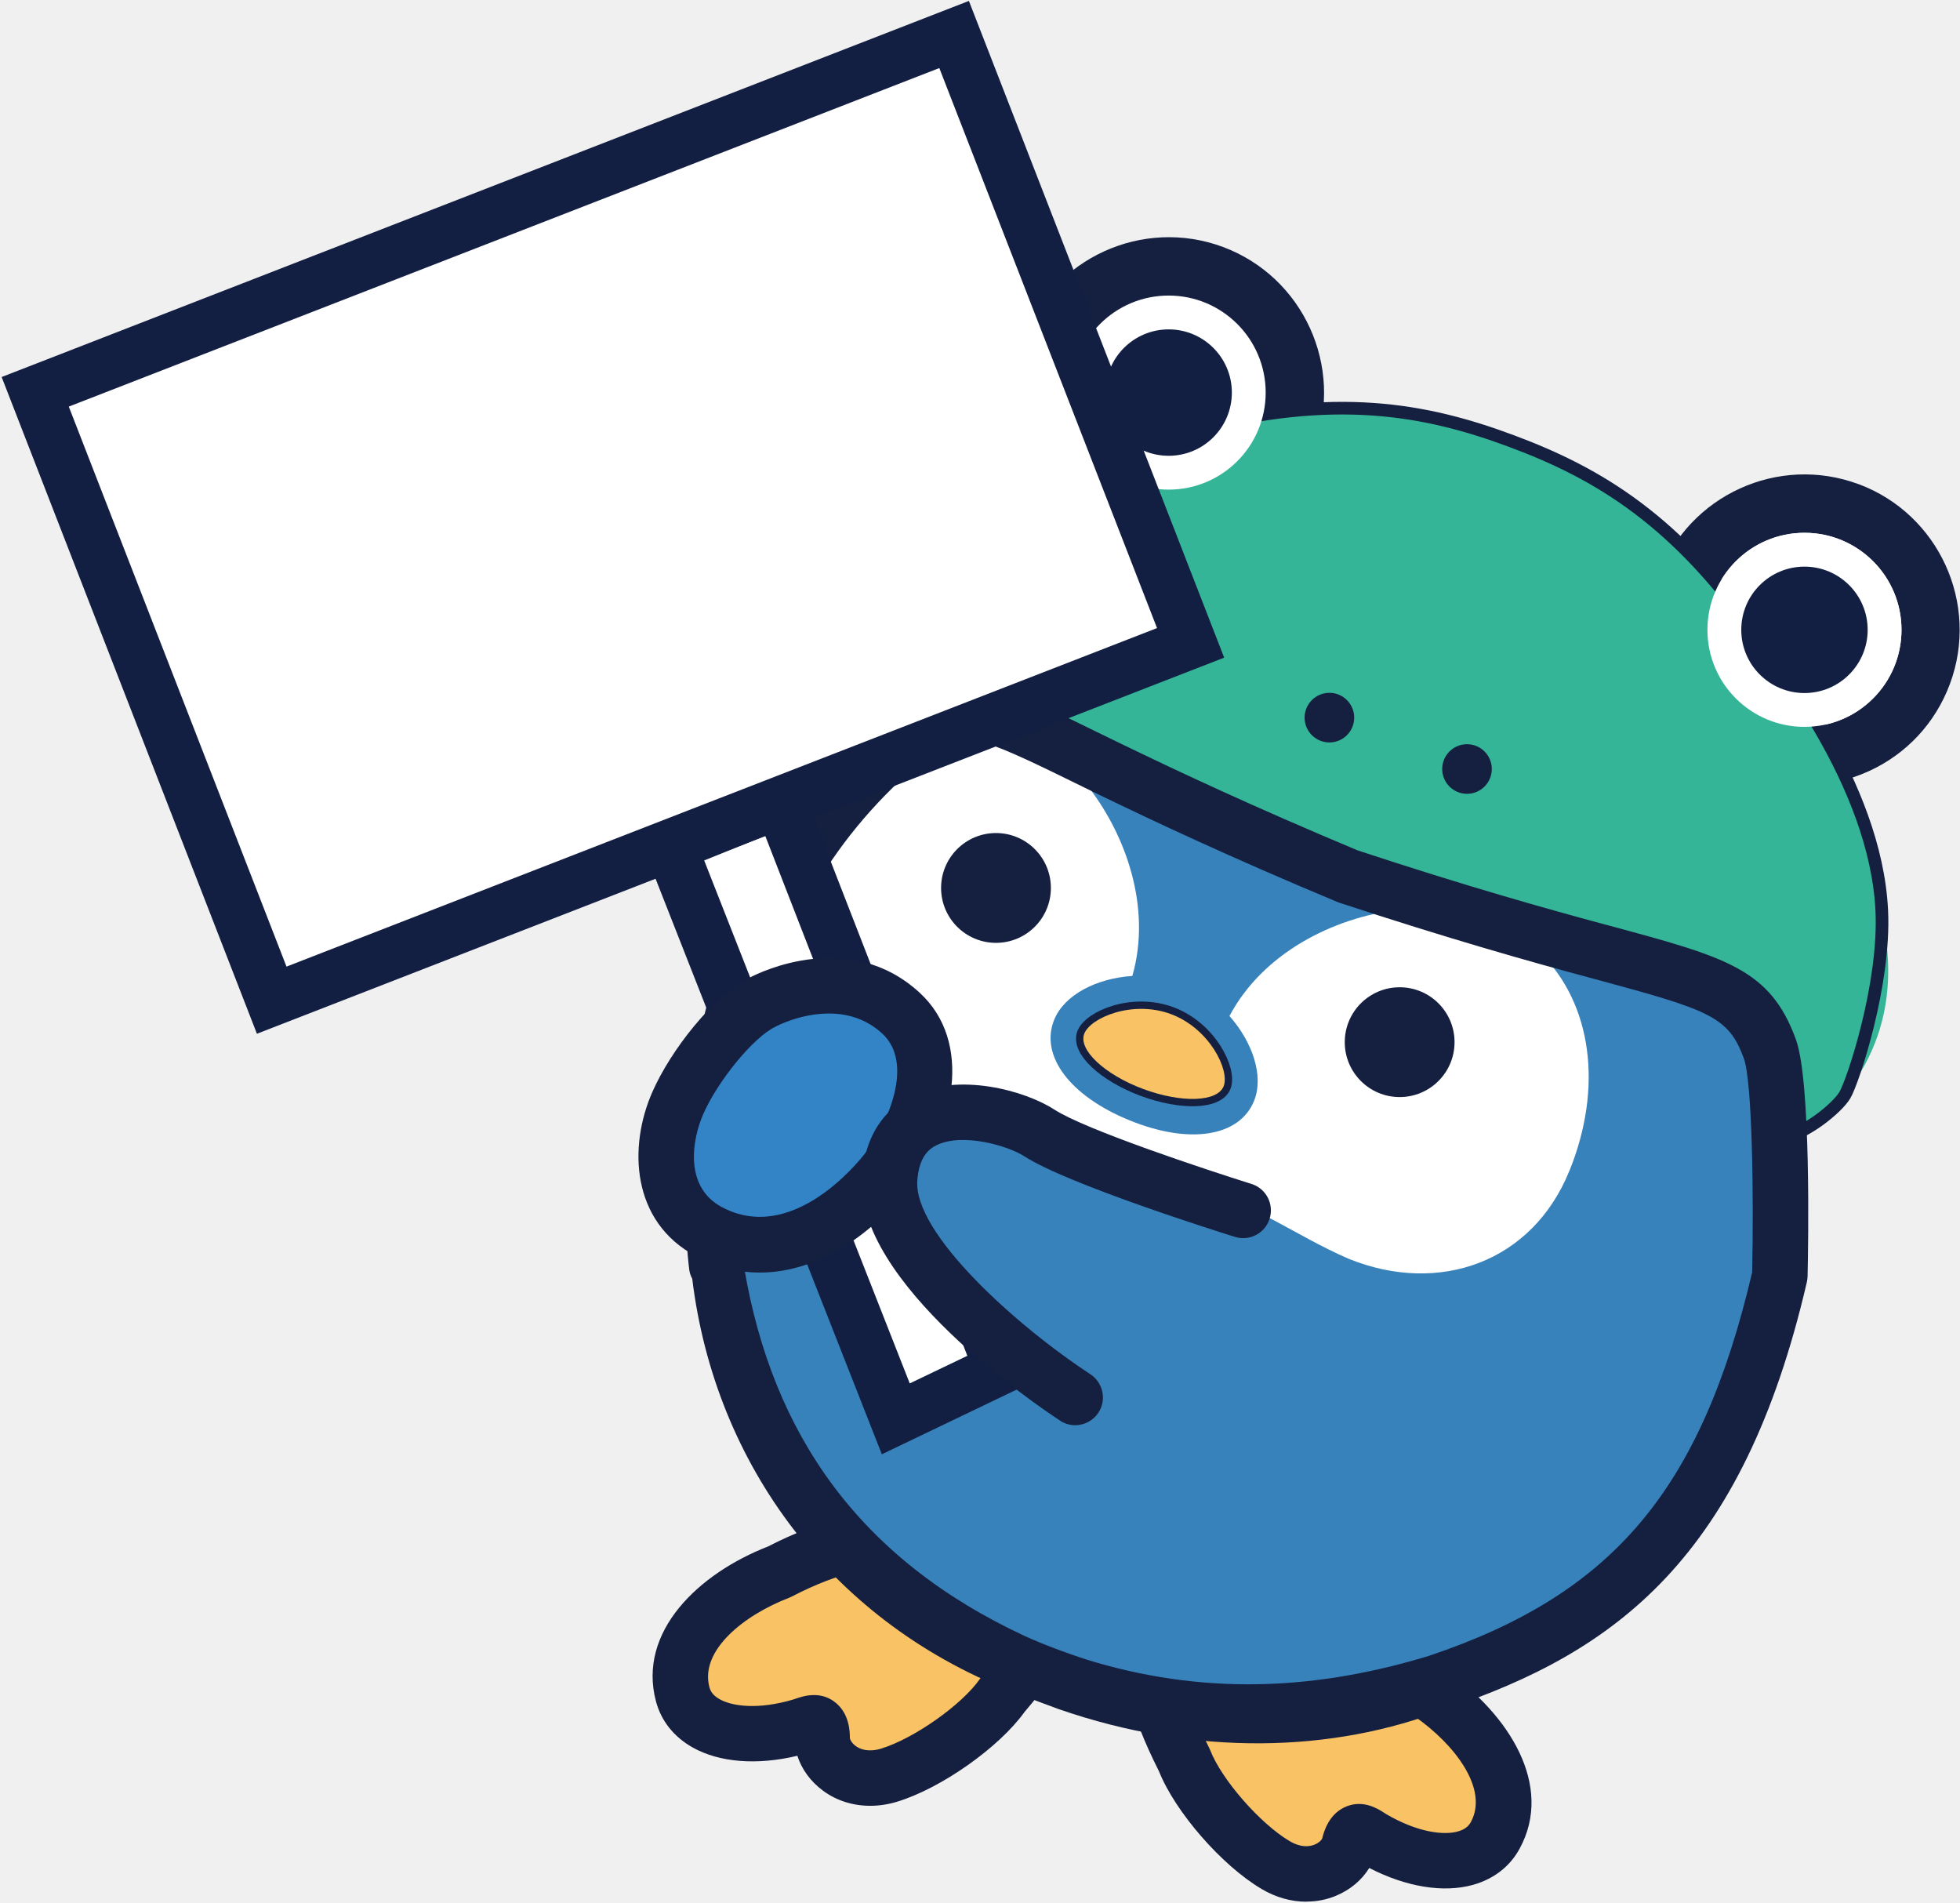
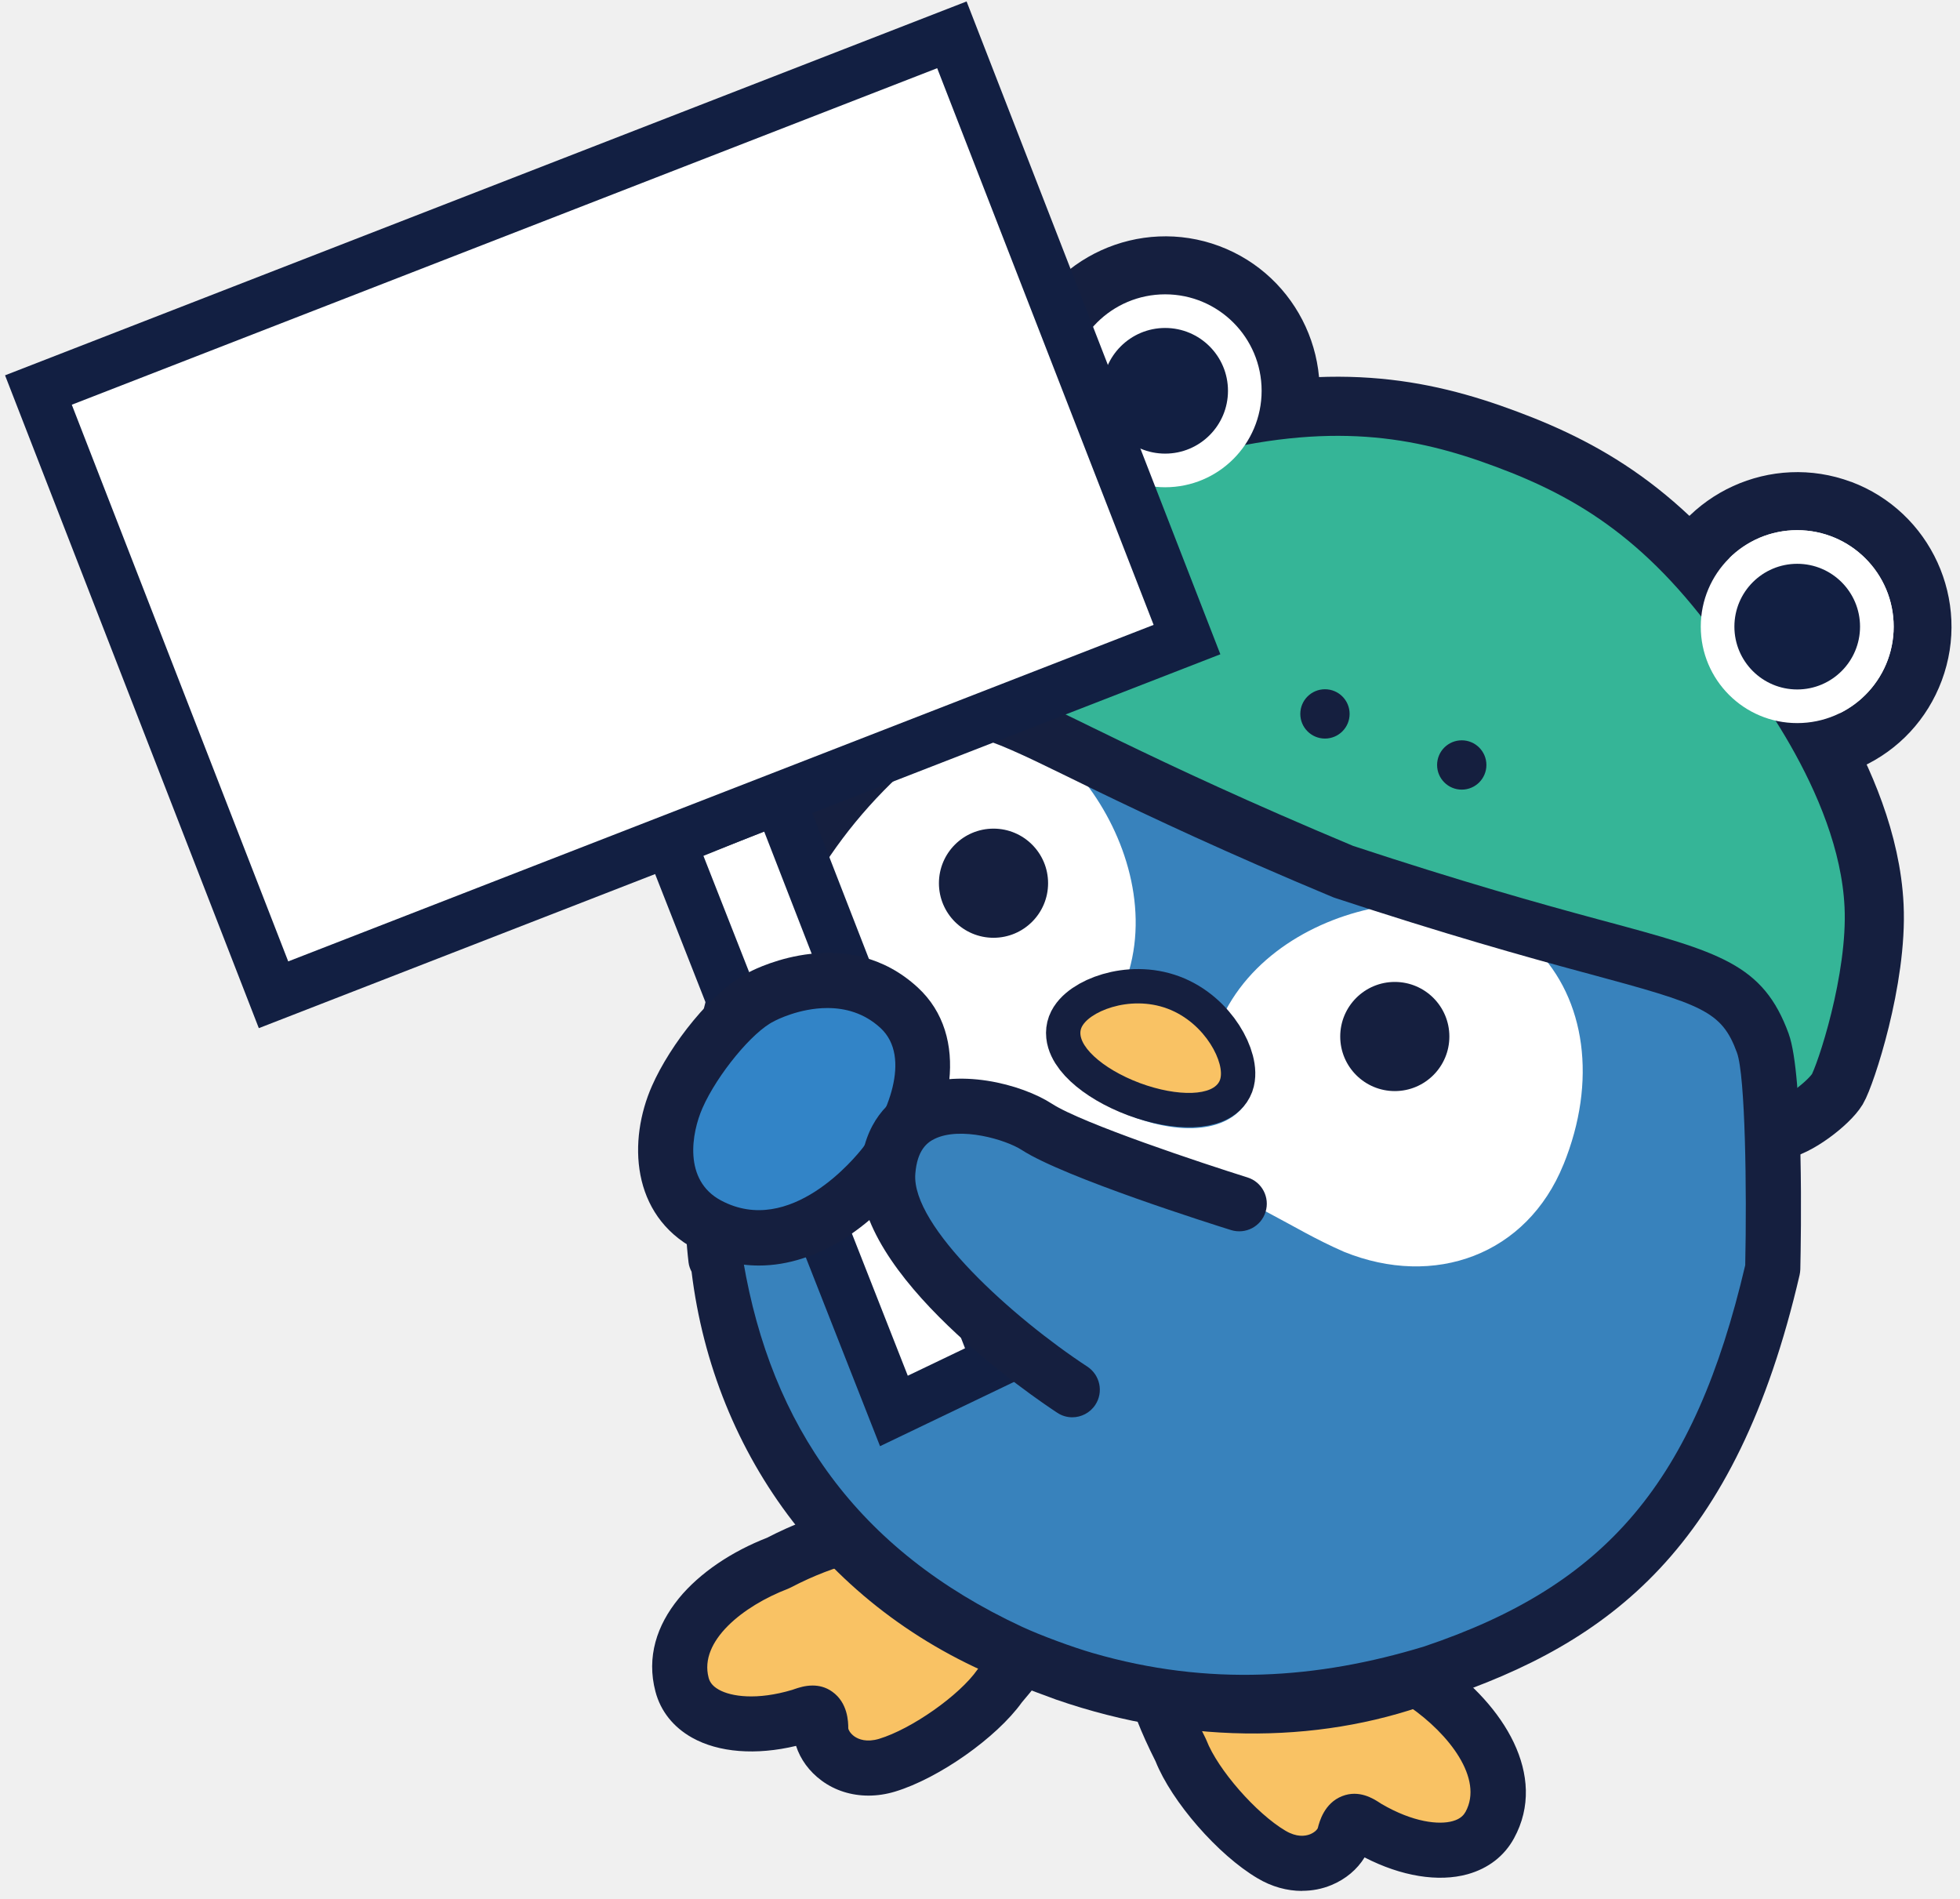
- <svg xmlns="http://www.w3.org/2000/svg" width="890" height="864" viewBox="0 0 890 864" fill="none">
-   <path d="M353.916 713.625C329.178 723.096 303.261 743.688 310 769.18C314.523 786.284 338.225 791.279 363.953 783.598C368.194 782.326 373.236 779.216 373.33 789.3C373.424 799.384 385.958 811.305 403.628 805.98C421.299 800.656 445.048 784.164 455.273 769.509C500.744 716.405 465.074 721.73 442.409 704.719C433.456 697.981 400.094 689.547 353.963 713.625H353.916Z" fill="#F9C264" />
-   <path d="M395.147 819.881C387.325 819.881 379.88 817.572 373.754 813.048C368.099 808.902 364 803.247 362.068 797.169C343.785 801.551 326.68 800.232 314.523 793.399C305.994 788.593 300.199 781.337 297.843 772.384C289.455 740.719 317.303 714.379 348.78 702.128C397.032 677.201 435.718 683.986 449.948 694.683C454.048 697.745 459.184 700.149 464.084 702.458C474.498 707.311 486.325 712.824 489.247 726.159C492.074 739.164 485.1 754.007 465.215 777.284C453.671 793.399 427.33 811.965 407.304 818.043C403.251 819.268 399.152 819.881 395.147 819.881ZM369.607 769.604C372.435 769.604 375.592 770.263 378.607 772.431C385.77 777.52 385.911 786.284 385.911 789.159C385.911 789.63 386.665 791.373 388.691 792.834C390.717 794.248 394.346 795.614 399.953 793.965C414.89 789.441 436.707 774.08 444.906 762.347C445.142 762.018 445.425 761.688 445.66 761.358C465.451 738.222 464.65 731.766 464.603 731.483C463.66 730.023 457.535 727.148 453.435 725.264C447.592 722.531 440.995 719.468 434.775 714.803C431.006 711.976 402.78 702.316 359.712 724.792C359.288 725.028 358.817 725.217 358.393 725.405C337.848 733.274 317.727 749.295 322.11 765.975C322.487 767.436 323.382 769.604 326.775 771.489C332.429 774.693 344.256 776.389 360.325 771.583L361.408 771.206C363.105 770.64 366.12 769.604 369.56 769.604H369.607Z" fill="#151F3F" />
-   <path d="M649.457 768.897C671.227 783.975 691.536 810.174 678.908 833.31C670.473 848.813 646.206 848.059 623.07 834.488C619.253 832.226 615.106 828.032 612.609 837.786C610.111 847.54 595.08 856.163 579.247 846.786C563.98 837.739 544.19 815.734 537.781 799.101C506.257 736.714 539.619 750.331 565.724 739.211C576.043 734.829 610.441 734.546 649.504 768.897H649.457Z" fill="#F9C264" />
-   <path d="M593.195 863.42C586.315 863.42 579.294 861.488 572.839 857.624C554.792 846.975 533.634 822.661 526.284 804.237C512.524 776.86 509.273 760.792 515.116 748.871C521.1 736.572 533.917 734.028 545.179 731.813C550.504 730.777 556.064 729.646 560.776 727.667C577.174 720.693 616.331 723.285 657.279 759.002C684.939 778.368 705.719 810.598 690.028 839.342C685.599 847.493 678.248 853.148 668.824 855.786C655.394 859.509 638.478 856.729 621.75 848.106C618.405 853.572 613.127 858.048 606.624 860.734C602.336 862.525 597.813 863.373 593.195 863.373V863.42ZM578.446 749.86C574.441 749.86 571.708 750.379 570.624 750.85C563.462 753.913 556.347 755.326 550.032 756.551C545.65 757.4 538.959 758.719 537.593 760.085C537.593 760.18 535.237 766.258 548.996 793.447C549.184 793.824 549.373 794.2 549.514 794.577C554.65 807.912 572.226 828.033 585.656 835.949C590.698 838.918 594.514 838.446 596.823 837.551C599.179 836.609 600.31 835.101 600.404 834.63C601.111 831.849 603.326 823.321 611.525 820.116C619.206 817.101 625.708 821.247 628.488 823.038L629.431 823.65C643.944 832.132 655.771 833.31 662.038 831.52C665.761 830.483 667.127 828.598 667.881 827.279C676.127 812.153 660.389 791.797 642.295 779.263C641.918 778.981 641.494 778.698 641.117 778.368C613.834 754.384 590.321 749.813 578.399 749.813L578.446 749.86Z" fill="#151F3F" />
-   <path d="M471.105 763.714C471.105 763.714 436.896 742.51 432.655 740.955C428.414 739.4 365.696 697.934 352.974 673.903C340.251 649.871 337 639.034 327.764 589.887C318.529 540.788 326.445 492.113 326.445 492.113C326.445 492.113 326.351 441.506 361.22 390.616C396.042 339.679 415.833 331.527 415.833 331.527C415.833 331.527 433.692 328.606 472.755 343.213C511.818 357.774 574.017 384.632 574.017 384.632L673.818 417.051C673.818 417.051 765.939 444.239 777.578 448.574C789.217 452.909 809.903 500.642 807.735 551.579C806.557 578.955 798.406 616.463 789.783 642.285C778.709 675.458 749.494 719.044 746.714 716.075C740.777 709.667 712.175 738.834 712.175 738.834L668.023 758.106L606.059 779.263L496.126 770.735L471.058 763.761L471.105 763.714Z" fill="#3882BC" />
-   <path d="M844.018 219.853C807.547 206.235 766.835 224.848 753.217 261.271C739.599 297.742 758.212 338.454 794.636 352.072C802.694 355.088 811.034 356.548 819.327 356.548C829.317 356.548 839.259 354.381 848.589 350.14C865.741 342.318 878.794 328.276 885.39 310.606C899.008 274.135 880.396 233.423 843.971 219.806L844.018 219.853Z" fill="#151F3F" />
-   <path d="M555.357 112.136C518.933 98.565 478.173 117.131 464.555 153.555C450.938 190.026 469.55 230.737 505.974 244.355C514.079 247.371 522.372 248.832 530.571 248.832C559.174 248.832 586.174 231.303 596.776 202.937C610.394 166.466 591.781 125.754 555.357 112.136Z" fill="#151F3F" />
-   <path d="M819.374 330.02C843.707 330.02 863.432 310.294 863.432 285.962C863.432 261.63 843.707 241.905 819.374 241.905C795.042 241.905 775.316 261.63 775.316 285.962C775.316 310.294 795.042 330.02 819.374 330.02Z" fill="white" />
-   <path d="M819.374 314.659C835.223 314.659 848.071 301.811 848.071 285.962C848.071 270.114 835.223 257.266 819.374 257.266C803.526 257.266 790.678 270.114 790.678 285.962C790.678 301.811 803.526 314.659 819.374 314.659Z" fill="#151F3F" />
-   <path d="M810.468 515.956C821.919 516.992 831.673 504.883 837.704 497.249C866.353 460.825 855.657 424.354 854.479 413.469C850.898 380.108 836.95 346.135 799.489 291.24C762.028 236.345 725.698 214.905 686.447 200.298C647.242 185.644 605.729 178.057 541.456 194.973C477.184 211.889 444.435 228.429 419.838 251.282C395.241 274.135 378.843 318.522 377.618 325.543C376.393 332.564 377.241 346.041 385.911 357.538C397.126 355.04 410.037 323.753 431.618 324.601C455.979 325.543 465.781 331.81 474.922 334.638C543.483 355.747 565.723 383.03 627.734 401.878C699.405 423.695 770.463 431.564 794.07 462.946C808.96 482.689 794.259 514.495 810.421 516.003L810.468 515.956Z" fill="#35B597" />
-   <path d="M603.656 337.088C609.875 337.088 614.917 332.046 614.917 325.826C614.917 319.606 609.875 314.564 603.656 314.564C597.436 314.564 592.394 319.606 592.394 325.826C592.394 332.046 597.436 337.088 603.656 337.088Z" fill="#151F3F" />
-   <path d="M666.138 360.412C672.358 360.412 677.4 355.37 677.4 349.151C677.4 342.931 672.358 337.889 666.138 337.889C659.918 337.889 654.876 342.931 654.876 349.151C654.876 355.37 659.918 360.412 666.138 360.412Z" fill="#151F3F" />
-   <path d="M810.468 515.956C819.139 515.108 834.029 503.375 837.704 497.249C841.38 491.124 856.081 447.019 854.479 413.469C851.746 355.135 804.578 298.685 799.489 291.24C762.028 236.345 725.698 214.905 686.447 200.298C647.242 185.644 605.729 178.057 541.456 194.973C477.184 211.889 454.283 220.56 419.838 251.282C394.817 273.664 378.843 318.522 377.618 325.543C376.393 332.564 379.927 351.177 385.911 357.538" stroke="#151F3F" stroke-width="5.73" stroke-linecap="round" stroke-linejoin="round" />
-   <path d="M530.666 222.303C554.998 222.303 574.723 202.578 574.723 178.246C574.723 153.913 554.998 134.188 530.666 134.188C506.333 134.188 486.608 153.913 486.608 178.246C486.608 202.578 506.333 222.303 530.666 222.303Z" fill="white" />
-   <path d="M530.666 206.942C546.514 206.942 559.362 194.094 559.362 178.246C559.362 162.397 546.514 149.549 530.666 149.549C514.817 149.549 501.969 162.397 501.969 178.246C501.969 194.094 514.817 206.942 530.666 206.942Z" fill="#121F42" />
-   <path d="M819.374 330.02C843.707 330.02 863.432 310.294 863.432 285.962C863.432 261.63 843.707 241.905 819.374 241.905C795.042 241.905 775.316 261.63 775.316 285.962C775.316 310.294 795.042 330.02 819.374 330.02Z" fill="white" />
-   <path d="M819.374 314.659C835.223 314.659 848.071 301.811 848.071 285.962C848.071 270.114 835.223 257.266 819.374 257.266C803.526 257.266 790.678 270.114 790.678 285.962C790.678 301.811 803.526 314.659 819.374 314.659Z" fill="#121F42" />
-   <path d="M712.599 531.694C728.101 493.527 722.683 455.972 699.829 433.024C693.232 430.904 685.599 428.595 676.599 425.909L673.865 425.061C662.933 421.763 650.023 417.805 635.227 413.046C605.305 416.58 573.357 432.836 558.278 461.297C568.739 473.124 574.017 488.532 569.446 499.841C562.802 516.144 540.137 519.726 512.996 508.699C485.854 497.673 472.048 479.296 478.692 462.993C483.31 451.543 498.153 444.145 514.174 443.108C523.032 412.244 511.44 378.459 492.545 355.135C478.644 348.255 466.629 342.082 456.498 336.852L453.953 335.533C445.613 331.198 438.498 327.522 432.325 324.459C399.953 324.978 369.89 348.161 354.387 386.328C337.659 427.605 360.843 476.658 402.121 493.385C403.534 493.951 423.231 502.951 444.294 510.537C465.121 518.029 483.734 523.542 507.341 531.081C522.278 535.841 506.776 524.909 528.545 532.542C575.195 548.94 586.221 560.06 612.373 571.511C653.651 588.238 695.871 572.924 712.599 531.647V531.694Z" fill="white" />
-   <path d="M555.687 493.055C552.954 500.359 536.603 500.924 519.074 494.422C501.592 487.872 489.624 476.705 492.309 469.401C495.042 462.097 514.268 453.899 531.749 460.448C549.231 466.998 558.373 485.752 555.687 493.055Z" fill="#151F3F" stroke="#151F3F" stroke-width="6.66" stroke-miterlimit="10" />
-   <path d="M555.687 493.055C552.954 500.359 536.603 500.924 519.074 494.422C501.592 487.872 489.624 476.705 492.309 469.401C495.042 462.097 514.268 453.899 531.749 460.448C549.231 466.998 558.373 485.752 555.687 493.055Z" fill="#F9C264" />
-   <path d="M815.51 471.993C803.871 439.998 783.987 434.626 730.882 420.302L728.054 419.548C702.044 412.527 665.855 402.396 616.473 386.093C568.504 366.019 534.53 349.999 510.262 338.266C505.598 336.004 501.215 333.883 497.069 331.857C456.545 312.02 434.21 301.041 408.105 321.774C362.068 358.292 332.005 406.543 318.811 465.302C306.183 521.516 312.685 574.244 312.968 576.458C313.157 577.966 313.675 579.333 314.335 580.605C324.607 664.856 377.853 737.562 462.812 769.274C466.44 770.64 477.184 774.74 480.812 776.012C542.682 797.452 605.399 795.944 656.572 775.871C733.992 749.955 791.479 706.981 820.458 582.113C820.646 581.264 820.741 580.416 820.788 579.568C821.118 564.914 822.39 490.982 815.51 472.04V471.993ZM795.625 577.636C772.442 676.353 732.531 723.708 648.892 751.792C600.452 766.541 550.692 770.169 497.587 754.761C488.446 752.122 473.838 746.75 465.215 742.745C389.822 707.641 350.759 650.814 337.989 575.987C338.084 575.044 338.084 574.102 337.989 573.16C337.942 572.641 331.769 522.458 343.408 470.72C355.33 417.757 382.33 374.265 423.749 341.423C436.472 331.339 444.105 333.884 485.995 354.428C490.142 356.454 494.571 358.622 499.283 360.931C523.928 372.852 558.467 389.156 607.237 409.511C607.52 409.653 607.85 409.747 608.132 409.841C658.363 426.381 695.117 436.7 721.505 443.815L724.332 444.569C776.117 458.564 784.882 461.438 791.856 480.568C795.672 491.076 796.379 543.144 795.625 577.589V577.636Z" fill="#151F3F" />
-   <path d="M452.257 428.077C466.024 428.077 477.184 416.917 477.184 403.15C477.184 389.384 466.024 378.224 452.257 378.224C438.49 378.224 427.33 389.384 427.33 403.15C427.33 416.917 438.49 428.077 452.257 428.077Z" fill="#151F3F" />
-   <path d="M635.556 498.097C649.323 498.097 660.483 486.937 660.483 473.171C660.483 459.404 649.323 448.244 635.556 448.244C621.79 448.244 610.63 459.404 610.63 473.171C610.63 486.937 621.79 498.097 635.556 498.097Z" fill="#151F3F" />
-   <path d="M304.534 384.114L354.105 364.041L454.189 621.458L406.786 644.217L304.534 384.114Z" fill="white" />
-   <path d="M347.461 379.449L439.252 615.568L413.1 628.102L319.754 390.663L347.461 379.449ZM360.749 348.632L289.267 377.564L400.424 660.285L469.079 627.348L360.702 348.632H360.749Z" fill="#121F42" />
-   <path d="M433.405 15.419L16.151 177.679L123.557 453.869L540.811 291.61L433.405 15.419Z" fill="white" />
-   <path d="M426.529 30.901L525.388 285.161L130.093 438.867L31.234 184.607L426.529 30.901ZM439.959 0.414L0.747 171.178L116.663 469.354L555.875 298.59L439.959 0.414Z" fill="#121F42" />
-   <path d="M346.471 454.888C346.471 454.888 382.424 435.475 409.094 460.024C429.215 478.542 418 511.668 402.545 531.647C387.089 551.626 354.811 576.835 321.827 559.165C298.738 546.819 299.539 519.49 307.832 500.736C315.418 483.584 333.183 461.297 346.518 454.888H346.471Z" fill="#3284C7" />
-   <path d="M345.057 577.777C335.539 577.777 325.691 575.516 315.843 570.238C286.675 554.642 285.214 520.621 296.288 495.647C304.487 477.035 323.806 451.967 340.817 443.674C345.057 441.459 385.817 421.48 417.623 450.742C441.938 473.124 433.456 512.281 412.487 539.328C397.032 559.259 372.293 577.777 345.057 577.777ZM376.346 460.166C363.435 460.166 352.644 465.867 352.455 465.961C352.267 466.056 352.078 466.15 351.937 466.244C342.23 470.909 326.068 490.511 319.33 505.825C314.335 517.181 310.471 538.809 327.764 548.045C359.476 565.008 389.304 528.16 392.602 523.919C403.44 509.924 415.173 482.689 400.613 469.26C393.073 462.333 384.356 460.166 376.393 460.166H376.346Z" fill="#151F3F" />
-   <path d="M488.304 634.51C488.304 634.51 400.66 577.071 404.052 534.851C407.445 492.631 457.063 504.741 472.048 514.448C490.566 526.463 564.498 549.6 564.498 549.6" fill="#3882BC" />
-   <path d="M488.257 647.091C485.901 647.091 483.498 646.432 481.377 645.018C471.765 638.704 387.607 582.113 391.471 533.814C393.215 512.045 404.759 501.961 414.136 497.343C435.341 486.883 465.309 495.034 478.88 503.846C492.875 512.94 548.147 531.223 568.268 537.537C574.912 539.61 578.587 546.678 576.514 553.322C574.441 559.966 567.373 563.641 560.729 561.568C553.001 559.165 484.582 537.584 465.168 525.003C457.817 520.244 437.084 514.118 425.257 519.961C421.911 521.61 417.388 525.05 416.54 535.841C414.608 559.825 461.351 601.809 495.137 623.955C500.933 627.772 502.582 635.594 498.765 641.39C496.362 645.065 492.31 647.091 488.21 647.091H488.257Z" fill="#151F3F" />
+ <svg xmlns="http://www.w3.org/2000/svg" width="190" height="184" viewBox="0 0 190 184" fill="none">
+   <path d="M75.44 151.5C70.19 153.51 64.69 157.88 66.12 163.29C67.08 166.92 72.11 167.98 77.57 166.35C78.47 166.08 79.54 165.42 79.56 167.56C79.58 169.7 82.24 172.23 85.99 171.1C89.74 169.97 94.78 166.47 96.95 163.36C106.6 152.09 99.03 153.22 94.22 149.61C92.32 148.18 85.24 146.39 75.45 151.5H75.44Z" fill="#F9C264" />
+   <path d="M84.19 174.05C82.53 174.05 80.95 173.56 79.65 172.6C78.45 171.72 77.58 170.52 77.17 169.23C73.29 170.16 69.66 169.88 67.08 168.43C65.27 167.41 64.04 165.87 63.54 163.97C61.76 157.25 67.67 151.66 74.35 149.06C84.59 143.77 92.8 145.21 95.82 147.48C96.69 148.13 97.78 148.64 98.82 149.13C101.03 150.16 103.54 151.33 104.16 154.16C104.76 156.92 103.28 160.07 99.06 165.01C96.61 168.43 91.02 172.37 86.77 173.66C85.91 173.92 85.04 174.05 84.19 174.05ZM78.77 163.38C79.37 163.38 80.04 163.52 80.68 163.98C82.2 165.06 82.23 166.92 82.23 167.53C82.23 167.63 82.39 168 82.82 168.31C83.25 168.61 84.02 168.9 85.21 168.55C88.38 167.59 93.01 164.33 94.75 161.84C94.8 161.77 94.86 161.7 94.91 161.63C99.11 156.72 98.94 155.35 98.93 155.29C98.73 154.98 97.43 154.37 96.56 153.97C95.32 153.39 93.92 152.74 92.6 151.75C91.8 151.15 85.81 149.1 76.67 153.87C76.58 153.92 76.48 153.96 76.39 154C72.03 155.67 67.76 159.07 68.69 162.61C68.77 162.92 68.96 163.38 69.68 163.78C70.88 164.46 73.39 164.82 76.8 163.8L77.03 163.72C77.39 163.6 78.03 163.38 78.76 163.38H78.77Z" fill="#151F3F" />
+   <path d="M138.16 163.23C142.78 166.43 147.09 171.99 144.41 176.9C142.62 180.19 137.47 180.03 132.56 177.15C131.75 176.67 130.87 175.78 130.34 177.85C129.81 179.92 126.62 181.75 123.26 179.76C120.02 177.84 115.82 173.17 114.46 169.64C107.77 156.4 114.85 159.29 120.39 156.93C122.58 156 129.88 155.94 138.17 163.23H138.16Z" fill="#F9C264" />
+   <path d="M126.22 183.29C124.76 183.29 123.27 182.88 121.9 182.06C118.07 179.8 113.58 174.64 112.02 170.73C109.1 164.92 108.41 161.51 109.65 158.98C110.92 156.37 113.64 155.83 116.03 155.36C117.16 155.14 118.34 154.9 119.34 154.48C122.82 153 131.13 153.55 139.82 161.13C145.69 165.24 150.1 172.08 146.77 178.18C145.83 179.91 144.27 181.11 142.27 181.67C139.42 182.46 135.83 181.87 132.28 180.04C131.57 181.2 130.45 182.15 129.07 182.72C128.16 183.1 127.2 183.28 126.22 183.28V183.29ZM123.09 159.19C122.24 159.19 121.66 159.3 121.43 159.4C119.91 160.05 118.4 160.35 117.06 160.61C116.13 160.79 114.71 161.07 114.42 161.36C114.42 161.38 113.92 162.67 116.84 168.44C116.88 168.52 116.92 168.6 116.95 168.68C118.04 171.51 121.77 175.78 124.62 177.46C125.69 178.09 126.5 177.99 126.99 177.8C127.49 177.6 127.73 177.28 127.75 177.18C127.9 176.59 128.37 174.78 130.11 174.1C131.74 173.46 133.12 174.34 133.71 174.72L133.91 174.85C136.99 176.65 139.5 176.9 140.83 176.52C141.62 176.3 141.91 175.9 142.07 175.62C143.82 172.41 140.48 168.09 136.64 165.43C136.56 165.37 136.47 165.31 136.39 165.24C130.6 160.15 125.61 159.18 123.08 159.18L123.09 159.19Z" fill="#151F3F" />
+   <path d="M100.31 162.13C100.31 162.13 93.05 157.63 92.15 157.3C91.25 156.97 77.94 148.17 75.24 143.07C72.54 137.97 71.85 135.67 69.89 125.24C67.93 114.82 69.61 104.49 69.61 104.49C69.61 104.49 69.59 93.75 76.99 82.95C84.38 72.14 88.58 70.41 88.58 70.41C88.58 70.41 92.37 69.79 100.66 72.89C108.95 75.98 122.15 81.68 122.15 81.68L143.33 88.56C143.33 88.56 162.88 94.33 165.35 95.25C167.82 96.17 172.21 106.3 171.75 117.11C171.5 122.92 169.77 130.88 167.94 136.36C165.59 143.4 159.39 152.65 158.8 152.02C157.54 150.66 151.47 156.85 151.47 156.85L142.1 160.94L128.95 165.43L105.62 163.62L100.3 162.14L100.31 162.13Z" fill="#3882BC" />
+   <path d="M179.45 46.71C171.71 43.82 163.07 47.77 160.18 55.5C157.29 63.24 161.24 71.88 168.97 74.77C170.68 75.41 172.45 75.72 174.21 75.72C176.33 75.72 178.44 75.26 180.42 74.36C184.06 72.7 186.83 69.72 188.23 65.97C191.12 58.23 187.17 49.59 179.44 46.7L179.45 46.71Z" fill="#151F3F" />
+   <path d="M118.19 23.85C110.46 20.97 101.81 24.91 98.92 32.64C96.03 40.38 99.98 49.02 107.71 51.91C109.43 52.55 111.19 52.86 112.93 52.86C119 52.86 124.73 49.14 126.98 43.12C129.87 35.38 125.92 26.74 118.19 23.85Z" fill="#151F3F" />
+   <path d="M174.22 70.09C179.383 70.09 183.57 65.904 183.57 60.74C183.57 55.576 179.383 51.39 174.22 51.39C169.056 51.39 164.87 55.576 164.87 60.74C164.87 65.904 169.056 70.09 174.22 70.09Z" fill="white" />
+   <path d="M174.22 66.83C177.583 66.83 180.31 64.103 180.31 60.74C180.31 57.377 177.583 54.65 174.22 54.65C170.856 54.65 168.13 57.377 168.13 60.74C168.13 64.103 170.856 66.83 174.22 66.83Z" fill="#151F3F" />
+   <path d="M172.33 109.55C174.76 109.77 176.83 107.2 178.11 105.58C184.19 97.85 181.92 90.11 181.67 87.8C180.91 80.72 177.95 73.51 170 61.86C162.05 50.21 154.34 45.66 146.01 42.56C137.69 39.45 128.88 37.84 115.24 41.43C101.6 45.02 94.65 48.53 89.43 53.38C84.21 58.23 80.73 67.65 80.47 69.14C80.21 70.63 80.39 73.49 82.23 75.93C84.61 75.4 87.35 68.76 91.93 68.94C97.1 69.14 99.18 70.47 101.12 71.07C115.67 75.55 120.39 81.34 133.55 85.34C148.76 89.97 163.84 91.64 168.85 98.3C172.01 102.49 168.89 109.24 172.32 109.56L172.33 109.55Z" fill="#35B597" />
+   <path d="M128.44 71.59C129.76 71.59 130.83 70.52 130.83 69.2C130.83 67.88 129.76 66.81 128.44 66.81C127.12 66.81 126.05 67.88 126.05 69.2C126.05 70.52 127.12 71.59 128.44 71.59Z" fill="#151F3F" />
+   <path d="M141.7 76.54C143.02 76.54 144.09 75.47 144.09 74.15C144.09 72.83 143.02 71.76 141.7 71.76C140.38 71.76 139.31 72.83 139.31 74.15C139.31 75.47 140.38 76.54 141.7 76.54Z" fill="#151F3F" />
+   <path d="M172.33 109.55C174.17 109.37 177.33 106.88 178.11 105.58C178.89 104.28 182.01 94.92 181.67 87.8C181.09 75.42 171.08 63.44 170 61.86C162.05 50.21 154.34 45.66 146.01 42.56C137.69 39.45 128.88 37.84 115.24 41.43C101.6 45.02 96.74 46.86 89.43 53.38C84.12 58.13 80.73 67.65 80.47 69.14C80.21 70.63 80.96 74.58 82.23 75.93" stroke="#151F3F" stroke-width="5.73" stroke-linecap="round" stroke-linejoin="round" />
+   <path d="M112.95 47.23C118.113 47.23 122.3 43.044 122.3 37.88C122.3 32.716 118.113 28.53 112.95 28.53C107.786 28.53 103.6 32.716 103.6 37.88C103.6 43.044 107.786 47.23 112.95 47.23Z" fill="white" />
+   <path d="M112.949 43.97C116.313 43.97 119.039 41.244 119.039 37.88C119.039 34.517 116.313 31.79 112.949 31.79C109.586 31.79 106.859 34.517 106.859 37.88C106.859 41.244 109.586 43.97 112.949 43.97Z" fill="#121F42" />
+   <path d="M174.22 70.09C179.383 70.09 183.57 65.904 183.57 60.74C183.57 55.576 179.383 51.39 174.22 51.39C169.056 51.39 164.87 55.576 164.87 60.74C164.87 65.904 169.056 70.09 174.22 70.09Z" fill="white" />
+   <path d="M174.22 66.83C177.583 66.83 180.31 64.103 180.31 60.74C180.31 57.377 177.583 54.65 174.22 54.65C170.856 54.65 168.13 57.377 168.13 60.74C168.13 64.103 170.856 66.83 174.22 66.83Z" fill="#121F42" />
+   <path d="M151.56 112.89C154.85 104.79 153.7 96.82 148.85 91.95C147.45 91.5 145.83 91.01 143.92 90.44L143.34 90.26C141.02 89.56 138.28 88.72 135.14 87.71C128.79 88.46 122.01 91.91 118.81 97.95C121.03 100.46 122.15 103.73 121.18 106.13C119.77 109.59 114.96 110.35 109.2 108.01C103.44 105.67 100.51 101.77 101.92 98.31C102.9 95.88 106.05 94.31 109.45 94.09C111.33 87.54 108.87 80.37 104.86 75.42C101.91 73.96 99.36 72.65 97.21 71.54L96.67 71.26C94.9 70.34 93.39 69.56 92.08 68.91C85.21 69.02 78.83 73.94 75.54 82.04C71.99 90.8 76.91 101.21 85.67 104.76C85.97 104.88 90.15 106.79 94.62 108.4C99.04 109.99 102.99 111.16 108 112.76C111.17 113.77 107.88 111.45 112.5 113.07C122.4 116.55 124.74 118.91 130.29 121.34C139.05 124.89 148.01 121.64 151.56 112.88V112.89Z" fill="white" />
+   <path d="M118.26 104.69C117.68 106.24 114.21 106.36 110.49 104.98C106.78 103.59 104.24 101.22 104.81 99.67C105.39 98.12 109.47 96.38 113.18 97.77C116.89 99.16 118.83 103.14 118.26 104.69Z" fill="#151F3F" stroke="#151F3F" stroke-width="6.66" stroke-miterlimit="10" />
+   <path d="M118.26 104.69C117.68 106.24 114.21 106.36 110.49 104.98C106.78 103.59 104.24 101.22 104.81 99.67C105.39 98.12 109.47 96.38 113.18 97.77C116.89 99.16 118.83 103.14 118.26 104.69Z" fill="#F9C264" />
+   <path d="M173.4 100.22C170.93 93.43 166.71 92.29 155.44 89.25L154.84 89.09C149.32 87.6 141.64 85.45 131.16 81.99C120.98 77.73 113.77 74.33 108.62 71.84C107.63 71.36 106.7 70.91 105.82 70.48C97.22 66.27 92.48 63.94 86.94 68.34C77.17 76.09 70.79 86.33 67.99 98.8C65.31 110.73 66.69 121.92 66.75 122.39C66.79 122.71 66.9 123 67.04 123.27C69.22 141.15 80.52 156.58 98.55 163.31C99.32 163.6 101.6 164.47 102.37 164.74C115.5 169.29 128.81 168.97 139.67 164.71C156.1 159.21 168.3 150.09 174.45 123.59C174.49 123.41 174.51 123.23 174.52 123.05C174.59 119.94 174.86 104.25 173.4 100.23V100.22ZM169.18 122.64C164.26 143.59 155.79 153.64 138.04 159.6C127.76 162.73 117.2 163.5 105.93 160.23C103.99 159.67 100.89 158.53 99.06 157.68C83.06 150.23 74.77 138.17 72.06 122.29C72.08 122.09 72.08 121.89 72.06 121.69C72.05 121.58 70.74 110.93 73.21 99.95C75.74 88.71 81.47 79.48 90.26 72.51C92.96 70.37 94.58 70.91 103.47 75.27C104.35 75.7 105.29 76.16 106.29 76.65C111.52 79.18 118.85 82.64 129.2 86.96C129.26 86.99 129.33 87.01 129.39 87.03C140.05 90.54 147.85 92.73 153.45 94.24L154.05 94.4C165.04 97.37 166.9 97.98 168.38 102.04C169.19 104.27 169.34 115.32 169.18 122.63V122.64Z" fill="#151F3F" />
+   <path d="M96.309 90.9C99.231 90.9 101.6 88.532 101.6 85.61C101.6 82.689 99.231 80.32 96.309 80.32C93.388 80.32 91.019 82.689 91.019 85.61C91.019 88.532 93.388 90.9 96.309 90.9Z" fill="#151F3F" />
+   <path d="M135.21 105.76C138.131 105.76 140.5 103.392 140.5 100.47C140.5 97.549 138.131 95.18 135.21 95.18C132.288 95.18 129.92 97.549 129.92 100.47C129.92 103.392 132.288 105.76 135.21 105.76Z" fill="#151F3F" />
+   <path d="M64.96 81.57L75.48 77.31L96.72 131.94L86.66 136.77L64.96 81.57Z" fill="white" />
+   <path d="M74.07 80.58L93.55 130.69L88 133.35L68.19 82.96L74.07 80.58ZM76.89 74.04L61.72 80.18L85.31 140.18L99.88 133.19L76.88 74.04H76.89Z" fill="#121F42" />
+   <path d="M92.309 3.325L3.759 37.76L26.552 96.374L115.103 61.938L92.309 3.325Z" fill="white" />
+   <path d="M90.85 6.61L111.83 60.57L27.94 93.19L6.96 39.23L90.85 6.61ZM93.7 0.14L0.49 36.38L25.09 99.66L118.3 63.42L93.7 0.14Z" fill="#121F42" />
+   <path d="M73.859 96.59C73.859 96.59 81.49 92.47 87.15 97.68C91.419 101.61 89.04 108.64 85.76 112.88C82.48 117.12 75.629 122.47 68.629 118.72C63.73 116.1 63.9 110.3 65.659 106.32C67.269 102.68 71.04 97.95 73.87 96.59H73.859Z" fill="#3284C7" />
+   <path d="M73.56 122.67C71.54 122.67 69.45 122.19 67.36 121.07C61.17 117.76 60.86 110.54 63.21 105.24C64.95 101.29 69.05 95.97 72.66 94.21C73.56 93.74 82.21 89.5 88.96 95.71C94.12 100.46 92.32 108.77 87.87 114.51C84.59 118.74 79.34 122.67 73.56 122.67ZM80.2 97.71C77.46 97.71 75.17 98.92 75.13 98.94C75.09 98.96 75.05 98.98 75.02 99C72.96 99.99 69.53 104.15 68.1 107.4C67.04 109.81 66.22 114.4 69.89 116.36C76.62 119.96 82.95 112.14 83.65 111.24C85.95 108.27 88.44 102.49 85.35 99.64C83.75 98.17 81.9 97.71 80.21 97.71H80.2Z" fill="#151F3F" />
+   <path d="M103.959 134.71C103.959 134.71 85.359 122.52 86.079 113.56C86.799 104.6 97.329 107.17 100.509 109.23C104.439 111.78 120.129 116.69 120.129 116.69" fill="#3882BC" />
+   <path d="M103.95 137.38C103.45 137.38 102.94 137.24 102.49 136.94C100.45 135.6 82.59 123.59 83.41 113.34C83.78 108.72 86.23 106.58 88.22 105.6C92.72 103.38 99.08 105.11 101.96 106.98C104.93 108.91 116.66 112.79 120.93 114.13C122.34 114.57 123.12 116.07 122.68 117.48C122.24 118.89 120.74 119.67 119.33 119.23C117.69 118.72 103.17 114.14 99.05 111.47C97.49 110.46 93.09 109.16 90.58 110.4C89.87 110.75 88.91 111.48 88.73 113.77C88.32 118.86 98.24 127.77 105.41 132.47C106.64 133.28 106.99 134.94 106.18 136.17C105.67 136.95 104.81 137.38 103.94 137.38H103.95Z" fill="#151F3F" />
</svg>
